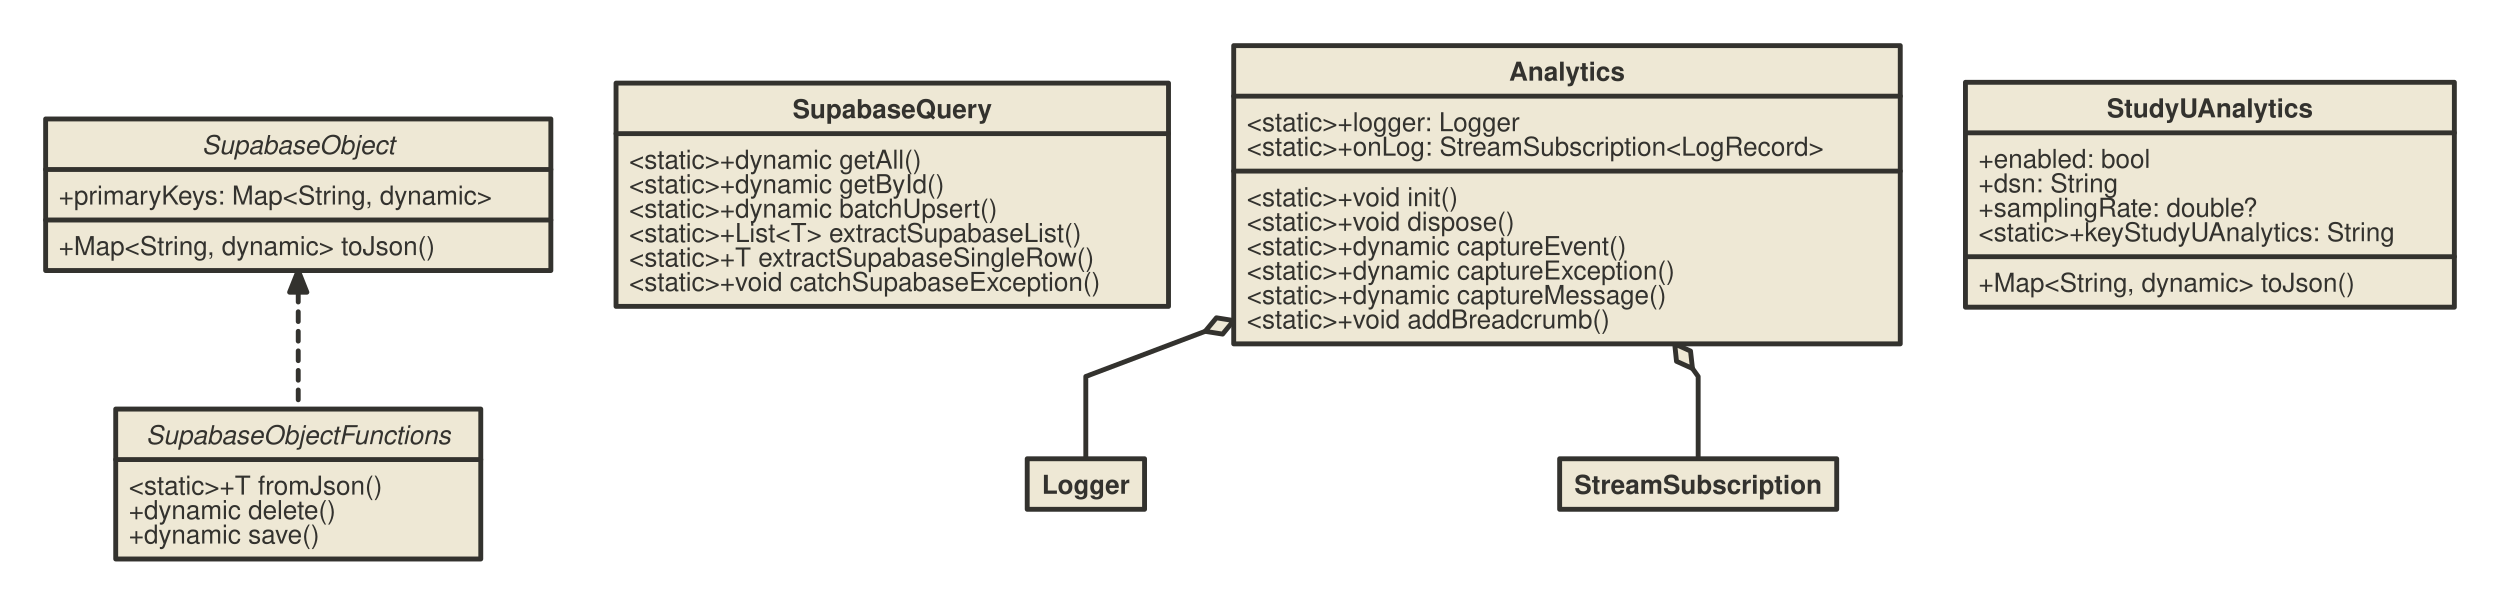
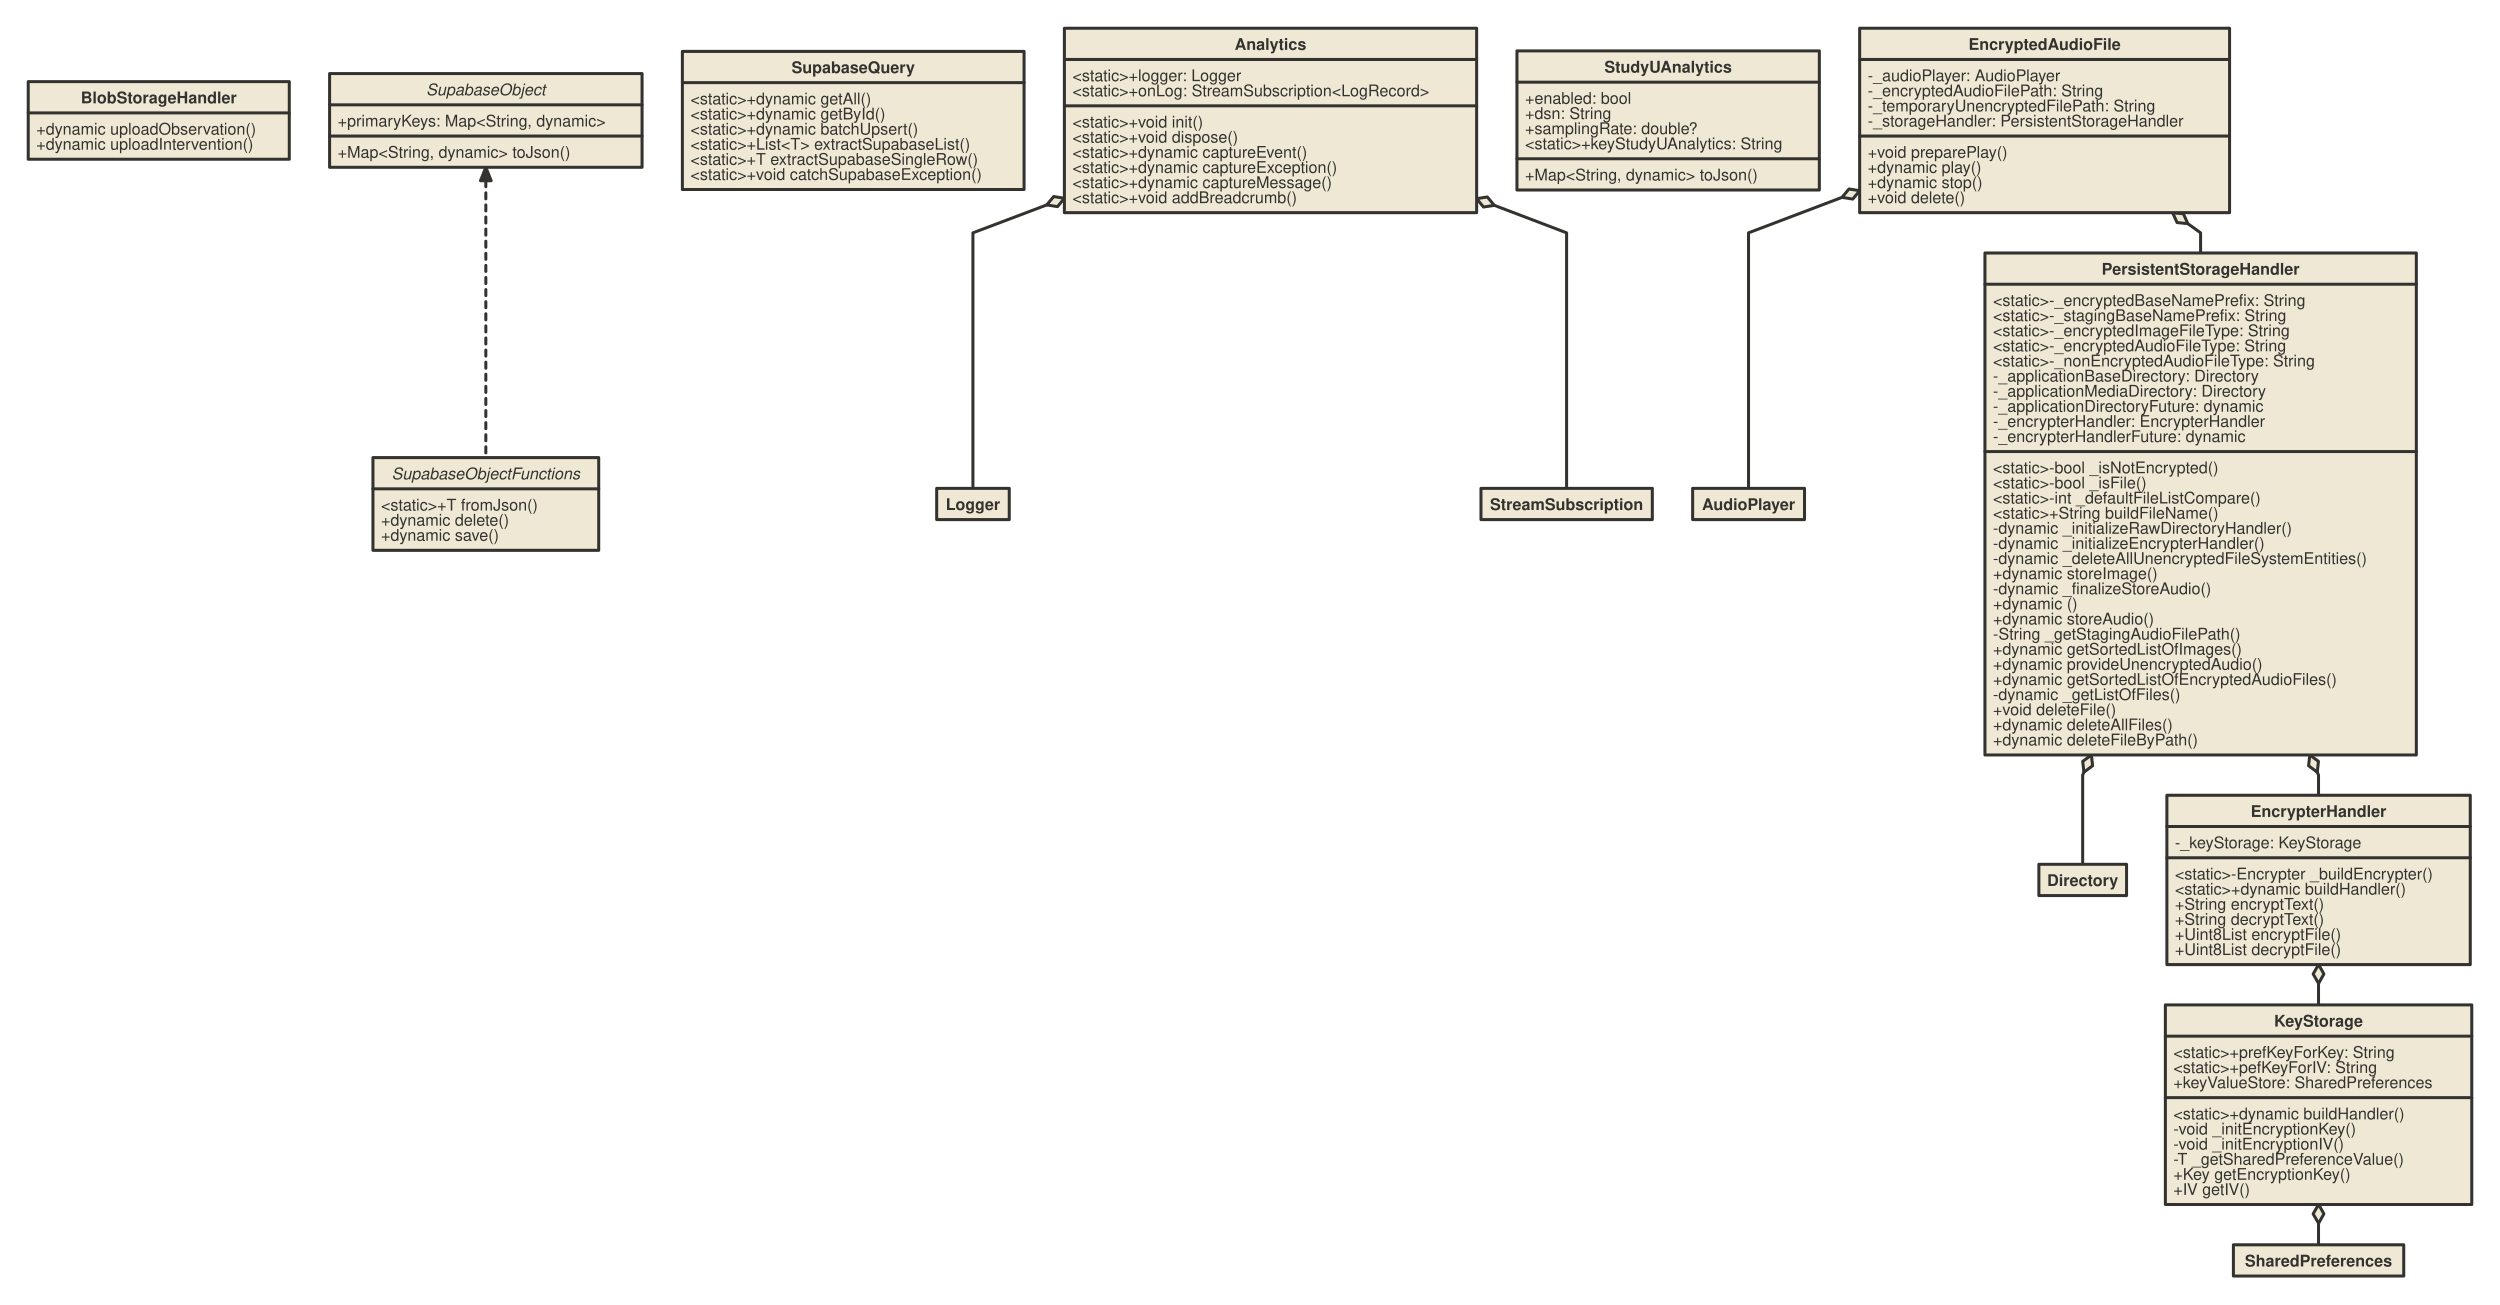
- <svg xmlns="http://www.w3.org/2000/svg" version="1.1" baseProfile="full" width="1534.0" height="371.0" viewbox="0 0 1534 371">
-   <g stroke-width="1.0" text-align="left" font="12pt Helvetica, Arial, sans-serif" font-size="12pt" font-family="Helvetica" font-weight="normal" font-style="normal">
+ <svg xmlns="http://www.w3.org/2000/svg" version="1.1" baseProfile="full" width="2480.3" height="1294.0" viewbox="0 0 2480.25 1294">
+   <g stroke-width="1.0" text-align="left" font="12pt Helvetica, Arial, sans-serif" font-size="12pt" font-family="Helvetica" font-weight="bold" font-style="normal">
    <g font-family="Helvetica" font-size="12pt" font-weight="bold" font-style="normal" stroke-width="3.0" stroke-linejoin="round" stroke-linecap="round" stroke="#33322E">
      <g stroke="transparent" fill="transparent">
-         <rect x="0.0" y="0.0" height="371.0" width="1534.0" stroke="none" />
+         <rect x="0.0" y="0.0" height="1294.0" width="2480.3" stroke="none" />
      </g>
      <g transform="translate(8, 8)" fill="#33322E">
        <g transform="translate(20, 20)" fill="#33322E" font-family="Helvetica" font-size="12pt" font-weight="normal" font-style="normal">
          <g stroke-dasharray="6 6">
-             <path d="M155.0 151.3 L155 203 L155 223 L155.0 223.0 " fill="none" />
-           </g>
-           <path d="M160.3 151.3 L155.0 151.3 L149.7 151.3 L155.0 138.0 Z" />
-           <path d="M711.5 175.3 L638.25 203 L638.25 253.5 L638.3 253.5 " fill="none" />
-           <g fill="#eee8d5">
-             <path d="M722.2 177.0 L711.5 175.3 L718.4 167.0 L729.0 168.7 Z" />
-           </g>
-           <path d="M1010.5 198.1 L1014 203 L1014 253.5 L1014.0 253.5 " fill="none" />
-           <g fill="#eee8d5">
-             <path d="M1009.3 187.4 L1010.5 198.1 L1000.7 193.7 L999.6 183.0 Z" />
+             <path d="M454.0 151.3 L454 203 L454 426 L454.0 426.0 " fill="none" />
+           </g>
+           <path d="M459.3 151.3 L454.0 151.3 L448.7 151.3 L454.0 138.0 Z" />
+           <path d="M1010.5 175.3 L937.25 203 L937.25 456.5 L937.3 456.5 " fill="none" />
+           <g fill="#eee8d5">
+             <path d="M1021.2 177.0 L1010.5 175.3 L1017.4 167.0 L1028.0 168.7 Z" />
+           </g>
+           <path d="M1454.5 175.7 L1526.25 203 L1526.25 456.5 L1526.3 456.5 " fill="none" />
+           <g fill="#eee8d5">
+             <path d="M1447.6 167.4 L1454.5 175.7 L1443.8 177.4 L1437.0 169.1 Z" />
+           </g>
+           <path d="M1799.5 167.8 L1706.75 203 L1706.75 456.5 L1706.8 456.5 " fill="none" />
+           <g fill="#eee8d5">
+             <path d="M1810.2 169.5 L1799.5 167.8 L1806.4 159.5 L1817.0 161.2 Z" />
+           </g>
+           <path d="M2142.6 193.9 L2155.25 203 L2155.25 223 L2155.3 223.0 " fill="none" />
+           <g fill="#eee8d5">
+             <path d="M2138.2 184.1 L2142.6 193.9 L2131.9 192.8 L2127.5 183.0 Z" />
+           </g>
+           <path d="M2039.5 738.1 L2038.25 741 L2038.25 829.5 L2038.3 829.5 " fill="none" />
+           <g fill="#eee8d5">
+             <path d="M2048.1 731.7 L2039.5 738.1 L2038.3 727.4 L2046.9 721.0 Z" />
+           </g>
+           <path d="M2271.0 738.1 L2272.25 741 L2272.25 761 L2272.3 761.0 " fill="none" />
+           <g fill="#eee8d5">
+             <path d="M2272.2 727.4 L2271.0 738.1 L2262.4 731.7 L2263.6 721.0 Z" />
+           </g>
+           <path d="M2272.3 947.7 L2272.25 949 L2272.25 969 L2272.3 969.0 " fill="none" />
+           <g fill="#eee8d5">
+             <path d="M2277.6 938.3 L2272.3 947.7 L2266.9 938.3 L2272.3 929.0 Z" />
+           </g>
+           <path d="M2272.3 1185.7 L2272.25 1187 L2272.25 1207 L2272.3 1207.0 " fill="none" />
+           <g fill="#eee8d5">
+             <path d="M2277.6 1176.3 L2272.3 1185.7 L2266.9 1176.3 L2272.3 1167.0 Z" />
+           </g>
+           <g data-name="BlobStorageHandler">
+             <g fill="#eee8d5" stroke="#33322E" data-name="BlobStorageHandler">
+               <rect x="0.0" y="53.0" height="77.0" width="259.0" data-name="BlobStorageHandler" />
+               <path d="M0.0 84.0 L259.0 84.0" fill="none" data-name="BlobStorageHandler" />
+             </g>
+             <g transform="translate(0, 53)" font-family="Helvetica" font-size="12pt" font-weight="bold" font-style="normal" data-name="BlobStorageHandler">
+               <g transform="translate(8, 8)" fill="#33322E" text-align="center" data-name="BlobStorageHandler">
+                 <text x="121.5" y="13.5" stroke="none" text-anchor="middle" data-name="BlobStorageHandler">BlobStorageHandler</text>
+               </g>
+             </g>
+             <g transform="translate(0, 84)" font-family="Helvetica" font-size="12pt" font-weight="normal" font-style="normal" data-name="BlobStorageHandler">
+               <g transform="translate(8, 8)" fill="#33322E" text-align="left" data-name="BlobStorageHandler">
+                 <text x="0.0" y="13.5" stroke="none" data-name="BlobStorageHandler">+dynamic uploadObservation()</text>
+                 <text x="0.0" y="28.5" stroke="none" data-name="BlobStorageHandler">+dynamic uploadIntervention()</text>
+               </g>
+             </g>
          </g>
          <g data-name="SupabaseObject">
            <g fill="#eee8d5" stroke="#33322E" data-name="SupabaseObject">
-               <rect x="0.0" y="45.0" height="93.0" width="310.0" data-name="SupabaseObject" />
-               <path d="M0.0 76.0 L310.0 76.0" fill="none" data-name="SupabaseObject" />
-               <path d="M0.0 107.0 L310.0 107.0" fill="none" data-name="SupabaseObject" />
-             </g>
-             <g transform="translate(0, 45)" font-family="Helvetica" font-size="12pt" font-weight="normal" font-style="italic" data-name="SupabaseObject">
+               <rect x="299.0" y="45.0" height="93.0" width="310.0" data-name="SupabaseObject" />
+               <path d="M299.0 76.0 L609.0 76.0" fill="none" data-name="SupabaseObject" />
+               <path d="M299.0 107.0 L609.0 107.0" fill="none" data-name="SupabaseObject" />
+             </g>
+             <g transform="translate(299, 45)" font-family="Helvetica" font-size="12pt" font-weight="normal" font-style="italic" data-name="SupabaseObject">
              <g transform="translate(8, 8)" fill="#33322E" text-align="center" data-name="SupabaseObject">
                <text x="147.0" y="13.5" stroke="none" text-anchor="middle" data-name="SupabaseObject">SupabaseObject</text>
              </g>
            </g>
-             <g transform="translate(0, 76)" font-family="Helvetica" font-size="12pt" font-weight="normal" font-style="normal" data-name="SupabaseObject">
+             <g transform="translate(299, 76)" font-family="Helvetica" font-size="12pt" font-weight="normal" font-style="normal" data-name="SupabaseObject">
              <g transform="translate(8, 8)" fill="#33322E" text-align="left" data-name="SupabaseObject">
                <text x="0.0" y="13.5" stroke="none" data-name="SupabaseObject">+primaryKeys: Map&lt;String, dynamic&gt;</text>
              </g>
            </g>
-             <g transform="translate(0, 107)" font-family="Helvetica" font-size="12pt" font-weight="normal" font-style="normal" data-name="SupabaseObject">
+             <g transform="translate(299, 107)" font-family="Helvetica" font-size="12pt" font-weight="normal" font-style="normal" data-name="SupabaseObject">
              <g transform="translate(8, 8)" fill="#33322E" text-align="left" data-name="SupabaseObject">
                <text x="0.0" y="13.5" stroke="none" data-name="SupabaseObject">+Map&lt;String, dynamic&gt; toJson()</text>
              </g>
            </g>
          </g>
          <g data-name="SupabaseObjectFunctions">
            <g fill="#eee8d5" stroke="#33322E" data-name="SupabaseObjectFunctions">
-               <rect x="43.0" y="223.0" height="92.0" width="224.0" data-name="SupabaseObjectFunctions" />
-               <path d="M43.0 254.0 L267.0 254.0" fill="none" data-name="SupabaseObjectFunctions" />
-             </g>
-             <g transform="translate(43, 223)" font-family="Helvetica" font-size="12pt" font-weight="normal" font-style="italic" data-name="SupabaseObjectFunctions">
+               <rect x="342.0" y="426.0" height="92.0" width="224.0" data-name="SupabaseObjectFunctions" />
+               <path d="M342.0 457.0 L566.0 457.0" fill="none" data-name="SupabaseObjectFunctions" />
+             </g>
+             <g transform="translate(342, 426)" font-family="Helvetica" font-size="12pt" font-weight="normal" font-style="italic" data-name="SupabaseObjectFunctions">
              <g transform="translate(8, 8)" fill="#33322E" text-align="center" data-name="SupabaseObjectFunctions">
                <text x="104.0" y="13.5" stroke="none" text-anchor="middle" data-name="SupabaseObjectFunctions">SupabaseObjectFunctions</text>
              </g>
            </g>
-             <g transform="translate(43, 254)" font-family="Helvetica" font-size="12pt" font-weight="normal" font-style="normal" data-name="SupabaseObjectFunctions">
+             <g transform="translate(342, 457)" font-family="Helvetica" font-size="12pt" font-weight="normal" font-style="normal" data-name="SupabaseObjectFunctions">
              <g transform="translate(8, 8)" fill="#33322E" text-align="left" data-name="SupabaseObjectFunctions">
                <text x="0.0" y="13.5" stroke="none" data-name="SupabaseObjectFunctions">&lt;static&gt;+T fromJson()</text>
                <text x="0.0" y="28.5" stroke="none" data-name="SupabaseObjectFunctions">+dynamic delete()</text>
                <text x="0.0" y="43.5" stroke="none" data-name="SupabaseObjectFunctions">+dynamic save()</text>
              </g>
            </g>
          </g>
          <g data-name="SupabaseQuery">
            <g fill="#eee8d5" stroke="#33322E" data-name="SupabaseQuery">
-               <rect x="350.0" y="23.0" height="137.0" width="339.0" data-name="SupabaseQuery" />
-               <path d="M350.0 54.0 L689.0 54.0" fill="none" data-name="SupabaseQuery" />
-             </g>
-             <g transform="translate(350, 23)" font-family="Helvetica" font-size="12pt" font-weight="bold" font-style="normal" data-name="SupabaseQuery">
+               <rect x="649.0" y="23.0" height="137.0" width="339.0" data-name="SupabaseQuery" />
+               <path d="M649.0 54.0 L988.0 54.0" fill="none" data-name="SupabaseQuery" />
+             </g>
+             <g transform="translate(649, 23)" font-family="Helvetica" font-size="12pt" font-weight="bold" font-style="normal" data-name="SupabaseQuery">
              <g transform="translate(8, 8)" fill="#33322E" text-align="center" data-name="SupabaseQuery">
                <text x="161.5" y="13.5" stroke="none" text-anchor="middle" data-name="SupabaseQuery">SupabaseQuery</text>
              </g>
            </g>
-             <g transform="translate(350, 54)" font-family="Helvetica" font-size="12pt" font-weight="normal" font-style="normal" data-name="SupabaseQuery">
+             <g transform="translate(649, 54)" font-family="Helvetica" font-size="12pt" font-weight="normal" font-style="normal" data-name="SupabaseQuery">
              <g transform="translate(8, 8)" fill="#33322E" text-align="left" data-name="SupabaseQuery">
                <text x="0.0" y="13.5" stroke="none" data-name="SupabaseQuery">&lt;static&gt;+dynamic getAll()</text>
                <text x="0.0" y="28.5" stroke="none" data-name="SupabaseQuery">&lt;static&gt;+dynamic getById()</text>
                <text x="0.0" y="43.5" stroke="none" data-name="SupabaseQuery">&lt;static&gt;+dynamic batchUpsert()</text>
                <text x="0.0" y="58.5" stroke="none" data-name="SupabaseQuery">&lt;static&gt;+List&lt;T&gt; extractSupabaseList()</text>
                <text x="0.0" y="73.5" stroke="none" data-name="SupabaseQuery">&lt;static&gt;+T extractSupabaseSingleRow()</text>
                <text x="0.0" y="88.5" stroke="none" data-name="SupabaseQuery">&lt;static&gt;+void catchSupabaseException()</text>
              </g>
            </g>
          </g>
          <g data-name="Analytics">
            <g fill="#eee8d5" stroke="#33322E" data-name="Analytics">
-               <rect x="729.0" y="0.0" height="183.0" width="409.0" data-name="Analytics" />
-               <path d="M729.0 31.0 L1138.0 31.0" fill="none" data-name="Analytics" />
-               <path d="M729.0 77.0 L1138.0 77.0" fill="none" data-name="Analytics" />
-             </g>
-             <g transform="translate(729, 0)" font-family="Helvetica" font-size="12pt" font-weight="bold" font-style="normal" data-name="Analytics">
+               <rect x="1028.0" y="0.0" height="183.0" width="409.0" data-name="Analytics" />
+               <path d="M1028.0 31.0 L1437.0 31.0" fill="none" data-name="Analytics" />
+               <path d="M1028.0 77.0 L1437.0 77.0" fill="none" data-name="Analytics" />
+             </g>
+             <g transform="translate(1028, 0)" font-family="Helvetica" font-size="12pt" font-weight="bold" font-style="normal" data-name="Analytics">
              <g transform="translate(8, 8)" fill="#33322E" text-align="center" data-name="Analytics">
                <text x="196.5" y="13.5" stroke="none" text-anchor="middle" data-name="Analytics">Analytics</text>
              </g>
            </g>
-             <g transform="translate(729, 31)" font-family="Helvetica" font-size="12pt" font-weight="normal" font-style="normal" data-name="Analytics">
+             <g transform="translate(1028, 31)" font-family="Helvetica" font-size="12pt" font-weight="normal" font-style="normal" data-name="Analytics">
              <g transform="translate(8, 8)" fill="#33322E" text-align="left" data-name="Analytics">
                <text x="0.0" y="13.5" stroke="none" data-name="Analytics">&lt;static&gt;+logger: Logger</text>
                <text x="0.0" y="28.5" stroke="none" data-name="Analytics">&lt;static&gt;+onLog: StreamSubscription&lt;LogRecord&gt;</text>
              </g>
            </g>
-             <g transform="translate(729, 77)" font-family="Helvetica" font-size="12pt" font-weight="normal" font-style="normal" data-name="Analytics">
+             <g transform="translate(1028, 77)" font-family="Helvetica" font-size="12pt" font-weight="normal" font-style="normal" data-name="Analytics">
              <g transform="translate(8, 8)" fill="#33322E" text-align="left" data-name="Analytics">
                <text x="0.0" y="13.5" stroke="none" data-name="Analytics">&lt;static&gt;+void init()</text>
                <text x="0.0" y="28.5" stroke="none" data-name="Analytics">&lt;static&gt;+void dispose()</text>
                <text x="0.0" y="43.5" stroke="none" data-name="Analytics">&lt;static&gt;+dynamic captureEvent()</text>
                <text x="0.0" y="58.5" stroke="none" data-name="Analytics">&lt;static&gt;+dynamic captureException()</text>
                <text x="0.0" y="73.5" stroke="none" data-name="Analytics">&lt;static&gt;+dynamic captureMessage()</text>
                <text x="0.0" y="88.5" stroke="none" data-name="Analytics">&lt;static&gt;+void addBreadcrumb()</text>
              </g>
            </g>
          </g>
          <g data-name="Logger">
            <g fill="#eee8d5" stroke="#33322E" data-name="Logger">
-               <rect x="602.3" y="253.5" height="31.0" width="72.0" data-name="Logger" />
-             </g>
-             <g transform="translate(602.25, 253.5)" font-family="Helvetica" font-size="12pt" font-weight="bold" font-style="normal" data-name="Logger">
+               <rect x="901.3" y="456.5" height="31.0" width="72.0" data-name="Logger" />
+             </g>
+             <g transform="translate(901.25, 456.5)" font-family="Helvetica" font-size="12pt" font-weight="bold" font-style="normal" data-name="Logger">
              <g transform="translate(8, 8)" fill="#33322E" text-align="center" data-name="Logger">
                <text x="28.0" y="13.5" stroke="none" text-anchor="middle" data-name="Logger">Logger</text>
              </g>
            </g>
          </g>
          <g data-name="StreamSubscription">
            <g fill="#eee8d5" stroke="#33322E" data-name="StreamSubscription">
-               <rect x="929.0" y="253.5" height="31.0" width="170.0" data-name="StreamSubscription" />
-             </g>
-             <g transform="translate(929, 253.5)" font-family="Helvetica" font-size="12pt" font-weight="bold" font-style="normal" data-name="StreamSubscription">
+               <rect x="1441.3" y="456.5" height="31.0" width="170.0" data-name="StreamSubscription" />
+             </g>
+             <g transform="translate(1441.25, 456.5)" font-family="Helvetica" font-size="12pt" font-weight="bold" font-style="normal" data-name="StreamSubscription">
              <g transform="translate(8, 8)" fill="#33322E" text-align="center" data-name="StreamSubscription">
                <text x="77.0" y="13.5" stroke="none" text-anchor="middle" data-name="StreamSubscription">StreamSubscription</text>
              </g>
            </g>
          </g>
          <g data-name="StudyUAnalytics">
            <g fill="#eee8d5" stroke="#33322E" data-name="StudyUAnalytics">
-               <rect x="1178.0" y="22.5" height="138.0" width="300.0" data-name="StudyUAnalytics" />
-               <path d="M1178.0 53.5 L1478.0 53.5" fill="none" data-name="StudyUAnalytics" />
-               <path d="M1178.0 129.5 L1478.0 129.5" fill="none" data-name="StudyUAnalytics" />
-             </g>
-             <g transform="translate(1178, 22.5)" font-family="Helvetica" font-size="12pt" font-weight="bold" font-style="normal" data-name="StudyUAnalytics">
+               <rect x="1477.0" y="22.5" height="138.0" width="300.0" data-name="StudyUAnalytics" />
+               <path d="M1477.0 53.5 L1777.0 53.5" fill="none" data-name="StudyUAnalytics" />
+               <path d="M1477.0 129.5 L1777.0 129.5" fill="none" data-name="StudyUAnalytics" />
+             </g>
+             <g transform="translate(1477, 22.5)" font-family="Helvetica" font-size="12pt" font-weight="bold" font-style="normal" data-name="StudyUAnalytics">
              <g transform="translate(8, 8)" fill="#33322E" text-align="center" data-name="StudyUAnalytics">
                <text x="142.0" y="13.5" stroke="none" text-anchor="middle" data-name="StudyUAnalytics">StudyUAnalytics</text>
              </g>
            </g>
-             <g transform="translate(1178, 53.5)" font-family="Helvetica" font-size="12pt" font-weight="normal" font-style="normal" data-name="StudyUAnalytics">
+             <g transform="translate(1477, 53.5)" font-family="Helvetica" font-size="12pt" font-weight="normal" font-style="normal" data-name="StudyUAnalytics">
              <g transform="translate(8, 8)" fill="#33322E" text-align="left" data-name="StudyUAnalytics">
                <text x="0.0" y="13.5" stroke="none" data-name="StudyUAnalytics">+enabled: bool</text>
                <text x="0.0" y="28.5" stroke="none" data-name="StudyUAnalytics">+dsn: String</text>
                <text x="0.0" y="43.5" stroke="none" data-name="StudyUAnalytics">+samplingRate: double?</text>
                <text x="0.0" y="58.5" stroke="none" data-name="StudyUAnalytics">&lt;static&gt;+keyStudyUAnalytics: String</text>
              </g>
            </g>
-             <g transform="translate(1178, 129.5)" font-family="Helvetica" font-size="12pt" font-weight="normal" font-style="normal" data-name="StudyUAnalytics">
+             <g transform="translate(1477, 129.5)" font-family="Helvetica" font-size="12pt" font-weight="normal" font-style="normal" data-name="StudyUAnalytics">
              <g transform="translate(8, 8)" fill="#33322E" text-align="left" data-name="StudyUAnalytics">
                <text x="0.0" y="13.5" stroke="none" data-name="StudyUAnalytics">+Map&lt;String, dynamic&gt; toJson()</text>
+               </g>
+             </g>
+           </g>
+           <g data-name="EncryptedAudioFile">
+             <g fill="#eee8d5" stroke="#33322E" data-name="EncryptedAudioFile">
+               <rect x="1817.0" y="0.0" height="183.0" width="367.0" data-name="EncryptedAudioFile" />
+               <path d="M1817.0 31.0 L2184.0 31.0" fill="none" data-name="EncryptedAudioFile" />
+               <path d="M1817.0 107.0 L2184.0 107.0" fill="none" data-name="EncryptedAudioFile" />
+             </g>
+             <g transform="translate(1817, 0)" font-family="Helvetica" font-size="12pt" font-weight="bold" font-style="normal" data-name="EncryptedAudioFile">
+               <g transform="translate(8, 8)" fill="#33322E" text-align="center" data-name="EncryptedAudioFile">
+                 <text x="175.5" y="13.5" stroke="none" text-anchor="middle" data-name="EncryptedAudioFile">EncryptedAudioFile</text>
+               </g>
+             </g>
+             <g transform="translate(1817, 31)" font-family="Helvetica" font-size="12pt" font-weight="normal" font-style="normal" data-name="EncryptedAudioFile">
+               <g transform="translate(8, 8)" fill="#33322E" text-align="left" data-name="EncryptedAudioFile">
+                 <text x="0.0" y="13.5" stroke="none" data-name="EncryptedAudioFile">-_audioPlayer: AudioPlayer</text>
+                 <text x="0.0" y="28.5" stroke="none" data-name="EncryptedAudioFile">-_encryptedAudioFilePath: String</text>
+                 <text x="0.0" y="43.5" stroke="none" data-name="EncryptedAudioFile">-_temporaryUnencryptedFilePath: String</text>
+                 <text x="0.0" y="58.5" stroke="none" data-name="EncryptedAudioFile">-_storageHandler: PersistentStorageHandler</text>
+               </g>
+             </g>
+             <g transform="translate(1817, 107)" font-family="Helvetica" font-size="12pt" font-weight="normal" font-style="normal" data-name="EncryptedAudioFile">
+               <g transform="translate(8, 8)" fill="#33322E" text-align="left" data-name="EncryptedAudioFile">
+                 <text x="0.0" y="13.5" stroke="none" data-name="EncryptedAudioFile">+void preparePlay()</text>
+                 <text x="0.0" y="28.5" stroke="none" data-name="EncryptedAudioFile">+dynamic play()</text>
+                 <text x="0.0" y="43.5" stroke="none" data-name="EncryptedAudioFile">+dynamic stop()</text>
+                 <text x="0.0" y="58.5" stroke="none" data-name="EncryptedAudioFile">+void delete()</text>
+               </g>
+             </g>
+           </g>
+           <g data-name="AudioPlayer">
+             <g fill="#eee8d5" stroke="#33322E" data-name="AudioPlayer">
+               <rect x="1651.3" y="456.5" height="31.0" width="111.0" data-name="AudioPlayer" />
+             </g>
+             <g transform="translate(1651.25, 456.5)" font-family="Helvetica" font-size="12pt" font-weight="bold" font-style="normal" data-name="AudioPlayer">
+               <g transform="translate(8, 8)" fill="#33322E" text-align="center" data-name="AudioPlayer">
+                 <text x="47.5" y="13.5" stroke="none" text-anchor="middle" data-name="AudioPlayer">AudioPlayer</text>
+               </g>
+             </g>
+           </g>
+           <g data-name="PersistentStorageHandler">
+             <g fill="#eee8d5" stroke="#33322E" data-name="PersistentStorageHandler">
+               <rect x="1941.3" y="223.0" height="498.0" width="428.0" data-name="PersistentStorageHandler" />
+               <path d="M1941.3 254.0 L2369.3 254.0" fill="none" data-name="PersistentStorageHandler" />
+               <path d="M1941.3 420.0 L2369.3 420.0" fill="none" data-name="PersistentStorageHandler" />
+             </g>
+             <g transform="translate(1941.25, 223)" font-family="Helvetica" font-size="12pt" font-weight="bold" font-style="normal" data-name="PersistentStorageHandler">
+               <g transform="translate(8, 8)" fill="#33322E" text-align="center" data-name="PersistentStorageHandler">
+                 <text x="206.0" y="13.5" stroke="none" text-anchor="middle" data-name="PersistentStorageHandler">PersistentStorageHandler</text>
+               </g>
+             </g>
+             <g transform="translate(1941.25, 254)" font-family="Helvetica" font-size="12pt" font-weight="normal" font-style="normal" data-name="PersistentStorageHandler">
+               <g transform="translate(8, 8)" fill="#33322E" text-align="left" data-name="PersistentStorageHandler">
+                 <text x="0.0" y="13.5" stroke="none" data-name="PersistentStorageHandler">&lt;static&gt;-_encryptedBaseNamePrefix: String</text>
+                 <text x="0.0" y="28.5" stroke="none" data-name="PersistentStorageHandler">&lt;static&gt;-_stagingBaseNamePrefix: String</text>
+                 <text x="0.0" y="43.5" stroke="none" data-name="PersistentStorageHandler">&lt;static&gt;-_encryptedImageFileType: String</text>
+                 <text x="0.0" y="58.5" stroke="none" data-name="PersistentStorageHandler">&lt;static&gt;-_encryptedAudioFileType: String</text>
+                 <text x="0.0" y="73.5" stroke="none" data-name="PersistentStorageHandler">&lt;static&gt;-_nonEncryptedAudioFileType: String</text>
+                 <text x="0.0" y="88.5" stroke="none" data-name="PersistentStorageHandler">-_applicationBaseDirectory: Directory</text>
+                 <text x="0.0" y="103.5" stroke="none" data-name="PersistentStorageHandler">-_applicationMediaDirectory: Directory</text>
+                 <text x="0.0" y="118.5" stroke="none" data-name="PersistentStorageHandler">-_applicationDirectoryFuture: dynamic</text>
+                 <text x="0.0" y="133.5" stroke="none" data-name="PersistentStorageHandler">-_encrypterHandler: EncrypterHandler</text>
+                 <text x="0.0" y="148.5" stroke="none" data-name="PersistentStorageHandler">-_encrypterHandlerFuture: dynamic</text>
+               </g>
+             </g>
+             <g transform="translate(1941.25, 420)" font-family="Helvetica" font-size="12pt" font-weight="normal" font-style="normal" data-name="PersistentStorageHandler">
+               <g transform="translate(8, 8)" fill="#33322E" text-align="left" data-name="PersistentStorageHandler">
+                 <text x="0.0" y="13.5" stroke="none" data-name="PersistentStorageHandler">&lt;static&gt;-bool _isNotEncrypted()</text>
+                 <text x="0.0" y="28.5" stroke="none" data-name="PersistentStorageHandler">&lt;static&gt;-bool _isFile()</text>
+                 <text x="0.0" y="43.5" stroke="none" data-name="PersistentStorageHandler">&lt;static&gt;-int _defaultFileListCompare()</text>
+                 <text x="0.0" y="58.5" stroke="none" data-name="PersistentStorageHandler">&lt;static&gt;+String buildFileName()</text>
+                 <text x="0.0" y="73.5" stroke="none" data-name="PersistentStorageHandler">-dynamic _initializeRawDirectoryHandler()</text>
+                 <text x="0.0" y="88.5" stroke="none" data-name="PersistentStorageHandler">-dynamic _initializeEncrypterHandler()</text>
+                 <text x="0.0" y="103.5" stroke="none" data-name="PersistentStorageHandler">-dynamic _deleteAllUnencryptedFileSystemEntities()</text>
+                 <text x="0.0" y="118.5" stroke="none" data-name="PersistentStorageHandler">+dynamic storeImage()</text>
+                 <text x="0.0" y="133.5" stroke="none" data-name="PersistentStorageHandler">-dynamic _finalizeStoreAudio()</text>
+                 <text x="0.0" y="148.5" stroke="none" data-name="PersistentStorageHandler">+dynamic ()</text>
+                 <text x="0.0" y="163.5" stroke="none" data-name="PersistentStorageHandler">+dynamic storeAudio()</text>
+                 <text x="0.0" y="178.5" stroke="none" data-name="PersistentStorageHandler">-String _getStagingAudioFilePath()</text>
+                 <text x="0.0" y="193.5" stroke="none" data-name="PersistentStorageHandler">+dynamic getSortedListOfImages()</text>
+                 <text x="0.0" y="208.5" stroke="none" data-name="PersistentStorageHandler">+dynamic provideUnencryptedAudio()</text>
+                 <text x="0.0" y="223.5" stroke="none" data-name="PersistentStorageHandler">+dynamic getSortedListOfEncryptedAudioFiles()</text>
+                 <text x="0.0" y="238.5" stroke="none" data-name="PersistentStorageHandler">-dynamic _getListOfFiles()</text>
+                 <text x="0.0" y="253.5" stroke="none" data-name="PersistentStorageHandler">+void deleteFile()</text>
+                 <text x="0.0" y="268.5" stroke="none" data-name="PersistentStorageHandler">+dynamic deleteAllFiles()</text>
+                 <text x="0.0" y="283.5" stroke="none" data-name="PersistentStorageHandler">+dynamic deleteFileByPath()</text>
+               </g>
+             </g>
+           </g>
+           <g data-name="Directory">
+             <g fill="#eee8d5" stroke="#33322E" data-name="Directory">
+               <rect x="1994.8" y="829.5" height="31.0" width="87.0" data-name="Directory" />
+             </g>
+             <g transform="translate(1994.75, 829.5)" font-family="Helvetica" font-size="12pt" font-weight="bold" font-style="normal" data-name="Directory">
+               <g transform="translate(8, 8)" fill="#33322E" text-align="center" data-name="Directory">
+                 <text x="35.5" y="13.5" stroke="none" text-anchor="middle" data-name="Directory">Directory</text>
+               </g>
+             </g>
+           </g>
+           <g data-name="EncrypterHandler">
+             <g fill="#eee8d5" stroke="#33322E" data-name="EncrypterHandler">
+               <rect x="2121.8" y="761.0" height="168.0" width="301.0" data-name="EncrypterHandler" />
+               <path d="M2121.8 792.0 L2422.8 792.0" fill="none" data-name="EncrypterHandler" />
+               <path d="M2121.8 823.0 L2422.8 823.0" fill="none" data-name="EncrypterHandler" />
+             </g>
+             <g transform="translate(2121.75, 761)" font-family="Helvetica" font-size="12pt" font-weight="bold" font-style="normal" data-name="EncrypterHandler">
+               <g transform="translate(8, 8)" fill="#33322E" text-align="center" data-name="EncrypterHandler">
+                 <text x="142.5" y="13.5" stroke="none" text-anchor="middle" data-name="EncrypterHandler">EncrypterHandler</text>
+               </g>
+             </g>
+             <g transform="translate(2121.75, 792)" font-family="Helvetica" font-size="12pt" font-weight="normal" font-style="normal" data-name="EncrypterHandler">
+               <g transform="translate(8, 8)" fill="#33322E" text-align="left" data-name="EncrypterHandler">
+                 <text x="0.0" y="13.5" stroke="none" data-name="EncrypterHandler">-_keyStorage: KeyStorage</text>
+               </g>
+             </g>
+             <g transform="translate(2121.75, 823)" font-family="Helvetica" font-size="12pt" font-weight="normal" font-style="normal" data-name="EncrypterHandler">
+               <g transform="translate(8, 8)" fill="#33322E" text-align="left" data-name="EncrypterHandler">
+                 <text x="0.0" y="13.5" stroke="none" data-name="EncrypterHandler">&lt;static&gt;-Encrypter _buildEncrypter()</text>
+                 <text x="0.0" y="28.5" stroke="none" data-name="EncrypterHandler">&lt;static&gt;+dynamic buildHandler()</text>
+                 <text x="0.0" y="43.5" stroke="none" data-name="EncrypterHandler">+String encryptText()</text>
+                 <text x="0.0" y="58.5" stroke="none" data-name="EncrypterHandler">+String decryptText()</text>
+                 <text x="0.0" y="73.5" stroke="none" data-name="EncrypterHandler">+Uint8List encryptFile()</text>
+                 <text x="0.0" y="88.5" stroke="none" data-name="EncrypterHandler">+Uint8List decryptFile()</text>
+               </g>
+             </g>
+           </g>
+           <g data-name="KeyStorage">
+             <g fill="#eee8d5" stroke="#33322E" data-name="KeyStorage">
+               <rect x="2120.3" y="969.0" height="198.0" width="304.0" data-name="KeyStorage" />
+               <path d="M2120.3 1000.0 L2424.3 1000.0" fill="none" data-name="KeyStorage" />
+               <path d="M2120.3 1061.0 L2424.3 1061.0" fill="none" data-name="KeyStorage" />
+             </g>
+             <g transform="translate(2120.25, 969)" font-family="Helvetica" font-size="12pt" font-weight="bold" font-style="normal" data-name="KeyStorage">
+               <g transform="translate(8, 8)" fill="#33322E" text-align="center" data-name="KeyStorage">
+                 <text x="144.0" y="13.5" stroke="none" text-anchor="middle" data-name="KeyStorage">KeyStorage</text>
+               </g>
+             </g>
+             <g transform="translate(2120.25, 1000)" font-family="Helvetica" font-size="12pt" font-weight="normal" font-style="normal" data-name="KeyStorage">
+               <g transform="translate(8, 8)" fill="#33322E" text-align="left" data-name="KeyStorage">
+                 <text x="0.0" y="13.5" stroke="none" data-name="KeyStorage">&lt;static&gt;+prefKeyForKey: String</text>
+                 <text x="0.0" y="28.5" stroke="none" data-name="KeyStorage">&lt;static&gt;+pefKeyForIV: String</text>
+                 <text x="0.0" y="43.5" stroke="none" data-name="KeyStorage">+keyValueStore: SharedPreferences</text>
+               </g>
+             </g>
+             <g transform="translate(2120.25, 1061)" font-family="Helvetica" font-size="12pt" font-weight="normal" font-style="normal" data-name="KeyStorage">
+               <g transform="translate(8, 8)" fill="#33322E" text-align="left" data-name="KeyStorage">
+                 <text x="0.0" y="13.5" stroke="none" data-name="KeyStorage">&lt;static&gt;+dynamic buildHandler()</text>
+                 <text x="0.0" y="28.5" stroke="none" data-name="KeyStorage">-void _initEncryptionKey()</text>
+                 <text x="0.0" y="43.5" stroke="none" data-name="KeyStorage">-void _initEncryptionIV()</text>
+                 <text x="0.0" y="58.5" stroke="none" data-name="KeyStorage">-T _getSharedPreferenceValue()</text>
+                 <text x="0.0" y="73.5" stroke="none" data-name="KeyStorage">+Key getEncryptionKey()</text>
+                 <text x="0.0" y="88.5" stroke="none" data-name="KeyStorage">+IV getIV()</text>
+               </g>
+             </g>
+           </g>
+           <g data-name="SharedPreferences">
+             <g fill="#eee8d5" stroke="#33322E" data-name="SharedPreferences">
+               <rect x="2187.8" y="1207.0" height="31.0" width="169.0" data-name="SharedPreferences" />
+             </g>
+             <g transform="translate(2187.75, 1207)" font-family="Helvetica" font-size="12pt" font-weight="bold" font-style="normal" data-name="SharedPreferences">
+               <g transform="translate(8, 8)" fill="#33322E" text-align="center" data-name="SharedPreferences">
+                 <text x="76.5" y="13.5" stroke="none" text-anchor="middle" data-name="SharedPreferences">SharedPreferences</text>
              </g>
            </g>
          </g>
        </g>
      </g>
    </g>
  </g>
</svg>
